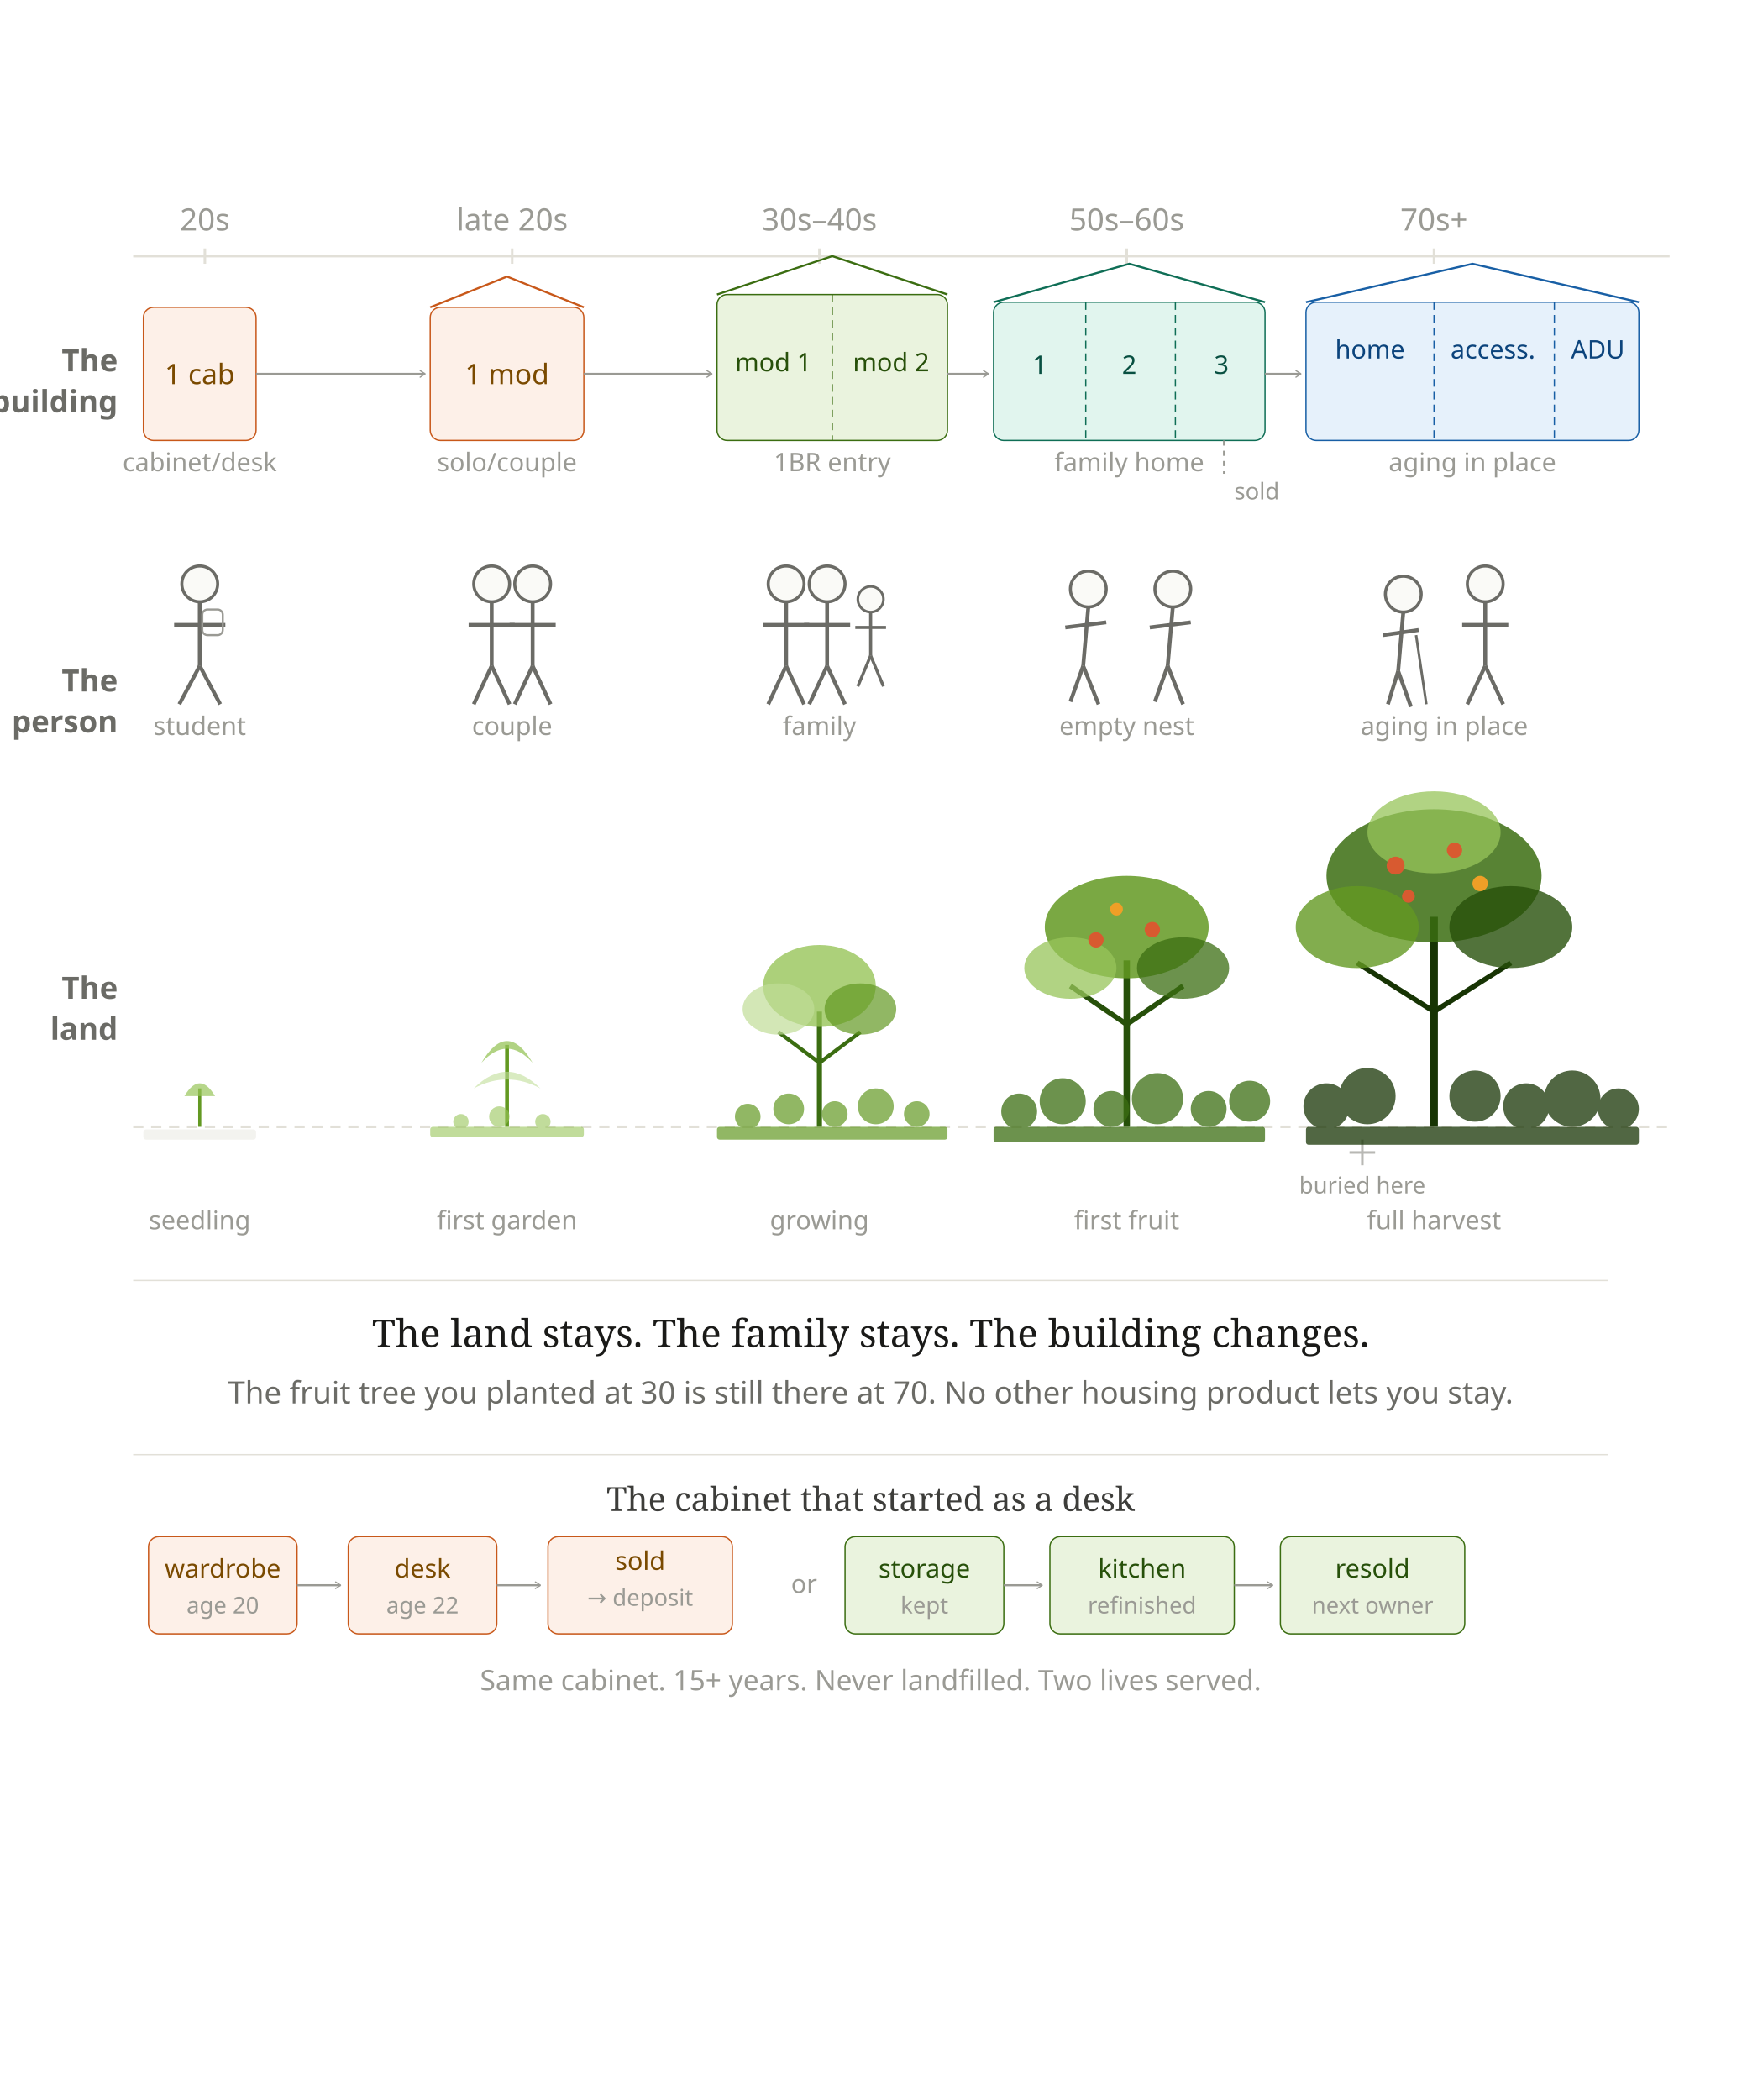
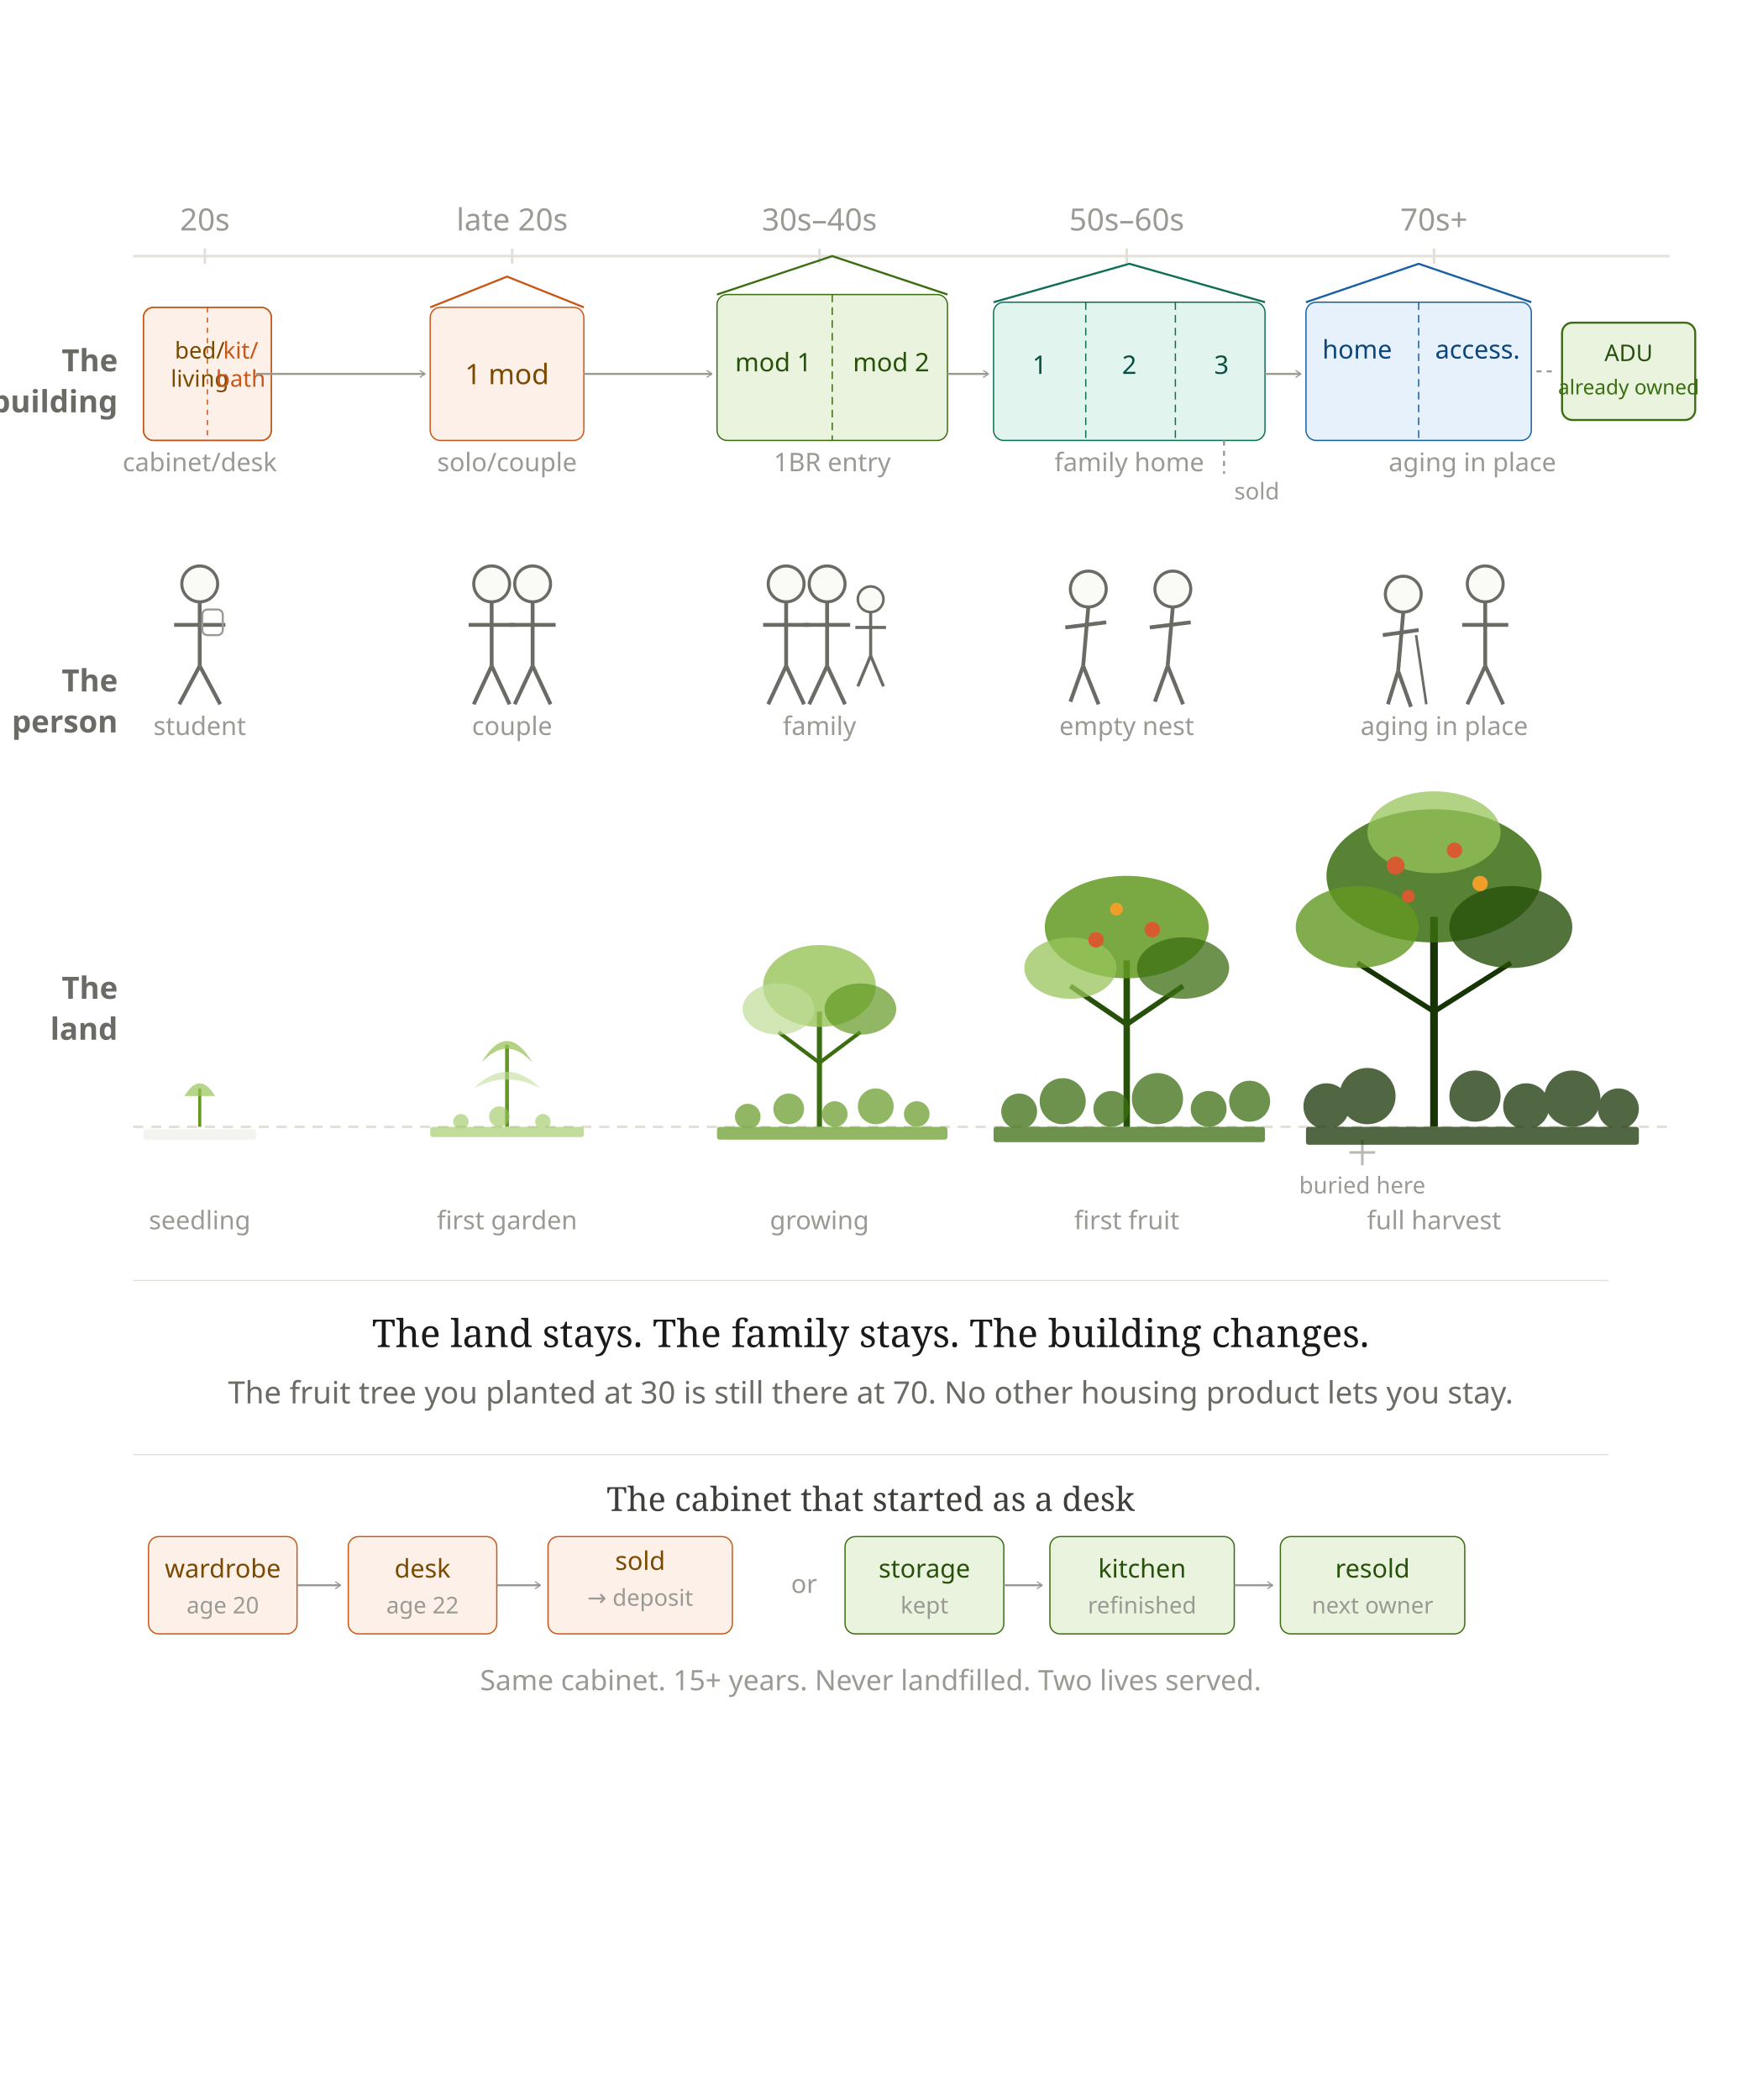
<svg width="100%" viewBox="0 0 680 820" role="img" style="display:block;margin:40px 0;">
  <defs>
    <marker id="arr2" viewBox="0 0 10 10" refX="8" refY="5" markerWidth="4" markerHeight="4" orient="auto">
      <path d="M2 1L8 5L2 9" fill="none" stroke="context-stroke" stroke-width="1.5" stroke-linecap="round" stroke-linejoin="round" />
    </marker>
  </defs>
  <line x1="52" y1="100" x2="652" y2="100" stroke="#e2e0d8" stroke-width="1" />
  <g font-family="DM Sans,sans-serif" font-size="12" fill="#9a9a94" text-anchor="middle">
    <text x="80" y="90">20s</text>
    <text x="200" y="90">late 20s</text>
    <text x="320" y="90">30s–40s</text>
    <text x="440" y="90">50s–60s</text>
    <text x="560" y="90">70s+</text>
  </g>
  <g stroke="#e2e0d8" stroke-width="1">
    <line x1="80" y1="97" x2="80" y2="103" />
    <line x1="200" y1="97" x2="200" y2="103" />
    <line x1="320" y1="97" x2="320" y2="103" />
    <line x1="440" y1="97" x2="440" y2="103" />
    <line x1="560" y1="97" x2="560" y2="103" />
  </g>
  <g font-family="DM Sans,sans-serif" font-size="12" font-weight="600" fill="#6b6b66" text-anchor="end">
    <text x="46" y="145">The</text>
    <text x="46" y="161">building</text>
    <text x="46" y="270">The</text>
    <text x="46" y="286">person</text>
    <text x="46" y="390">The</text>
    <text x="46" y="406">land</text>
  </g>
-   <rect x="56" y="120" width="44" height="52" rx="4" fill="#fdf0e8" stroke="#c8581a" stroke-width="0.5" />
-   <text font-family="DM Sans,sans-serif" font-size="11" fill="#7a4a00" text-anchor="middle" x="78" y="150">1 cab</text>
+   <rect x="56" y="120" width="50" height="52" rx="4" fill="#fdf0e8" stroke="#c8581a" stroke-width="0.5" />
+   <rect x="56" y="120" width="50" height="52" rx="4" fill="none" stroke="#c8581a" stroke-width="0.5" />
+   <line x1="81" y1="120" x2="81" y2="172" stroke="#c8581a" stroke-width="0.5" stroke-dasharray="2 2" />
+   <text font-family="DM Sans,sans-serif" font-size="9" fill="#7a4a00" text-anchor="middle" x="78" y="140">bed/</text>
+   <text font-family="DM Sans,sans-serif" font-size="9" fill="#7a4a00" text-anchor="middle" x="78" y="151">living</text>
+   <text font-family="DM Sans,sans-serif" font-size="9" fill="#c8581a" text-anchor="middle" x="94" y="140">kit/</text>
+   <text font-family="DM Sans,sans-serif" font-size="9" fill="#c8581a" text-anchor="middle" x="94" y="151">bath</text>
  <rect x="168" y="120" width="60" height="52" rx="4" fill="#fdf0e8" stroke="#c8581a" stroke-width="0.5" />
  <path d="M168 120 L198 108 L228 120" fill="none" stroke="#c8581a" stroke-width="0.8" />
  <text font-family="DM Sans,sans-serif" font-size="11" fill="#7a4a00" text-anchor="middle" x="198" y="150">1 mod</text>
  <rect x="280" y="115" width="90" height="57" rx="4" fill="#eaf3de" stroke="#3B6D11" stroke-width="0.5" />
  <path d="M280 115 L325 100 L370 115" fill="none" stroke="#3B6D11" stroke-width="0.8" />
  <line x1="325" y1="115" x2="325" y2="172" stroke="#3B6D11" stroke-width="0.5" stroke-dasharray="3 2" />
  <text font-family="DM Sans,sans-serif" font-size="10" fill="#27500A" text-anchor="middle" x="302" y="145">mod 1</text>
  <text font-family="DM Sans,sans-serif" font-size="10" fill="#27500A" text-anchor="middle" x="348" y="145">mod 2</text>
  <rect x="388" y="118" width="106" height="54" rx="4" fill="#e1f5ee" stroke="#0F6E56" stroke-width="0.5" />
  <path d="M388 118 L441 103 L494 118" fill="none" stroke="#0F6E56" stroke-width="0.8" />
  <line x1="424" y1="118" x2="424" y2="172" stroke="#0F6E56" stroke-width="0.5" stroke-dasharray="3 2" />
  <line x1="459" y1="118" x2="459" y2="172" stroke="#0F6E56" stroke-width="0.5" stroke-dasharray="3 2" />
  <text font-family="DM Sans,sans-serif" font-size="10" fill="#085041" text-anchor="middle" x="406" y="146">1</text>
  <text font-family="DM Sans,sans-serif" font-size="10" fill="#085041" text-anchor="middle" x="441" y="146">2</text>
  <text font-family="DM Sans,sans-serif" font-size="10" fill="#085041" text-anchor="middle" x="477" y="146">3</text>
  <line x1="478" y1="172" x2="478" y2="185" stroke="#9a9a94" stroke-width="0.8" stroke-dasharray="2 2" />
  <text font-family="DM Sans,sans-serif" font-size="9" fill="#9a9a94" x="482" y="195">sold</text>
-   <rect x="510" y="118" width="130" height="54" rx="4" fill="#e6f1fb" stroke="#185FA5" stroke-width="0.5" />
-   <path d="M510 118 L575 103 L640 118" fill="none" stroke="#185FA5" stroke-width="0.8" />
-   <line x1="560" y1="118" x2="560" y2="172" stroke="#185FA5" stroke-width="0.5" stroke-dasharray="3 2" />
-   <line x1="607" y1="118" x2="607" y2="172" stroke="#185FA5" stroke-width="0.5" stroke-dasharray="3 2" />
-   <text font-family="DM Sans,sans-serif" font-size="10" fill="#0C447C" text-anchor="middle" x="535" y="140">home</text>
-   <text font-family="DM Sans,sans-serif" font-size="10" fill="#0C447C" text-anchor="middle" x="583" y="140">access.</text>
-   <text font-family="DM Sans,sans-serif" font-size="10" fill="#0C447C" text-anchor="middle" x="624" y="140">ADU</text>
+   <rect x="510" y="118" width="88" height="54" rx="4" fill="#e6f1fb" stroke="#185FA5" stroke-width="0.5" />
+   <path d="M510 118 L554 103 L598 118" fill="none" stroke="#185FA5" stroke-width="0.8" />
+   <line x1="554" y1="118" x2="554" y2="172" stroke="#185FA5" stroke-width="0.5" stroke-dasharray="3 2" />
+   <text font-family="DM Sans,sans-serif" font-size="10" fill="#0C447C" text-anchor="middle" x="530" y="140">home</text>
+   <text font-family="DM Sans,sans-serif" font-size="10" fill="#0C447C" text-anchor="middle" x="577" y="140">access.</text>
+   <rect x="610" y="126" width="52" height="38" rx="4" fill="#eaf3de" stroke="#3B6D11" stroke-width="0.8" />
+   <text font-family="DM Sans,sans-serif" font-size="9" fill="#27500A" text-anchor="middle" x="636" y="141">ADU</text>
+   <text font-family="DM Sans,sans-serif" font-size="8" fill="#3B6D11" text-anchor="middle" x="636" y="154">already owned</text>
+   <line x1="600" y1="145" x2="608" y2="145" stroke="#9a9a94" stroke-width="0.8" stroke-dasharray="2 2" />
  <g stroke="#9a9a94" stroke-width="0.8" fill="none">
    <line x1="100" y1="146" x2="166" y2="146" marker-end="url(#arr2)" />
    <line x1="228" y1="146" x2="278" y2="146" marker-end="url(#arr2)" />
    <line x1="370" y1="146" x2="386" y2="146" marker-end="url(#arr2)" />
    <line x1="494" y1="146" x2="508" y2="146" marker-end="url(#arr2)" />
  </g>
  <g font-family="DM Sans,sans-serif" font-size="10" fill="#9a9a94" text-anchor="middle">
    <text x="78" y="184">cabinet/desk</text>
    <text x="198" y="184">solo/couple</text>
    <text x="325" y="184">1BR entry</text>
    <text x="441" y="184">family home</text>
    <text x="575" y="184">aging in place</text>
  </g>
  <g stroke="#6b6b66" stroke-width="1.5" fill="none">
    <circle cx="78" cy="228" r="7" fill="#fafaf7" stroke-width="1.2" />
    <line x1="78" y1="235" x2="78" y2="260" />
    <line x1="68" y1="244" x2="88" y2="244" />
    <line x1="78" y1="260" x2="70" y2="275" />
    <line x1="78" y1="260" x2="86" y2="275" />
  </g>
  <rect x="79" y="238" width="8" height="10" rx="2" fill="none" stroke="#9a9a94" stroke-width="0.8" />
  <g stroke="#6b6b66" stroke-width="1.5" fill="none">
    <circle cx="192" cy="228" r="7" fill="#fafaf7" stroke-width="1.2" />
    <line x1="192" y1="235" x2="192" y2="260" />
    <line x1="183" y1="244" x2="201" y2="244" />
    <line x1="192" y1="260" x2="185" y2="275" />
    <line x1="192" y1="260" x2="199" y2="275" />
    <circle cx="208" cy="228" r="7" fill="#fafaf7" stroke-width="1.2" />
    <line x1="208" y1="235" x2="208" y2="260" />
    <line x1="199" y1="244" x2="217" y2="244" />
    <line x1="208" y1="260" x2="201" y2="275" />
    <line x1="208" y1="260" x2="215" y2="275" />
  </g>
  <g stroke="#6b6b66" stroke-width="1.5" fill="none">
    <circle cx="307" cy="228" r="7" fill="#fafaf7" stroke-width="1.2" />
    <line x1="307" y1="235" x2="307" y2="260" />
    <line x1="298" y1="244" x2="316" y2="244" />
    <line x1="307" y1="260" x2="300" y2="275" />
    <line x1="307" y1="260" x2="314" y2="275" />
    <circle cx="323" cy="228" r="7" fill="#fafaf7" stroke-width="1.2" />
    <line x1="323" y1="235" x2="323" y2="260" />
    <line x1="314" y1="244" x2="332" y2="244" />
    <line x1="323" y1="260" x2="316" y2="275" />
    <line x1="323" y1="260" x2="330" y2="275" />
  </g>
  <g stroke="#6b6b66" stroke-width="1.2" fill="none">
    <circle cx="340" cy="234" r="5" fill="#fafaf7" stroke-width="1" />
    <line x1="340" y1="239" x2="340" y2="256" />
    <line x1="334" y1="245" x2="346" y2="245" />
    <line x1="340" y1="256" x2="335" y2="268" />
    <line x1="340" y1="256" x2="345" y2="268" />
  </g>
  <g stroke="#6b6b66" stroke-width="1.5" fill="none">
    <circle cx="425" cy="230" r="7" fill="#fafaf7" stroke-width="1.2" />
    <path d="M425 237 Q424 248 423 260" />
    <line x1="416" y1="245" x2="432" y2="243" />
    <line x1="423" y1="260" x2="418" y2="274" />
    <line x1="423" y1="260" x2="429" y2="275" />
    <circle cx="458" cy="230" r="7" fill="#fafaf7" stroke-width="1.2" />
    <path d="M458 237 Q457 248 456 260" />
    <line x1="449" y1="245" x2="465" y2="243" />
    <line x1="456" y1="260" x2="451" y2="274" />
    <line x1="456" y1="260" x2="462" y2="275" />
  </g>
  <g stroke="#6b6b66" stroke-width="1.5" fill="none">
    <circle cx="548" cy="232" r="7" fill="#fafaf7" stroke-width="1.2" />
    <path d="M548 239 Q547 250 546 262" />
    <line x1="540" y1="248" x2="554" y2="246" />
    <line x1="546" y1="262" x2="542" y2="275" />
    <line x1="546" y1="262" x2="551" y2="276" />
    <line x1="553" y1="248" x2="557" y2="275" stroke-width="1" />
    <circle cx="580" cy="228" r="7" fill="#fafaf7" stroke-width="1.2" />
    <line x1="580" y1="235" x2="580" y2="260" />
    <line x1="571" y1="244" x2="589" y2="244" />
    <line x1="580" y1="260" x2="573" y2="275" />
    <line x1="580" y1="260" x2="587" y2="275" />
  </g>
  <g font-family="DM Sans,sans-serif" font-size="10" fill="#9a9a94" text-anchor="middle">
    <text x="78" y="287">student</text>
    <text x="200" y="287">couple</text>
    <text x="320" y="287">family</text>
    <text x="440" y="287">empty nest</text>
    <text x="564" y="287">aging in place</text>
  </g>
  <line x1="52" y1="440" x2="652" y2="440" stroke="#e2e0d8" stroke-width="1" stroke-dasharray="4 3" />
  <line x1="78" y1="440" x2="78" y2="425" stroke="#639922" stroke-width="1.2" />
  <path d="M72 428 Q78 418 84 428" fill="#97C459" stroke="none" opacity="0.7" />
  <line x1="198" y1="440" x2="198" y2="408" stroke="#639922" stroke-width="1.5" />
  <path d="M188 415 Q198 398 208 415 Q198 404 188 415Z" fill="#97C459" stroke="none" opacity="0.75" />
  <path d="M185 425 Q198 412 211 425 Q198 418 185 425Z" fill="#C0DD97" stroke="none" opacity="0.6" />
  <line x1="320" y1="440" x2="320" y2="395" stroke="#3B6D11" stroke-width="2" />
  <line x1="320" y1="415" x2="304" y2="403" stroke="#3B6D11" stroke-width="1.5" />
  <line x1="320" y1="415" x2="336" y2="403" stroke="#3B6D11" stroke-width="1.5" />
  <ellipse cx="320" cy="385" rx="22" ry="16" fill="#97C459" stroke="none" opacity="0.8" />
  <ellipse cx="304" cy="394" rx="14" ry="10" fill="#C0DD97" stroke="none" opacity="0.7" />
  <ellipse cx="336" cy="394" rx="14" ry="10" fill="#639922" stroke="none" opacity="0.7" />
  <line x1="440" y1="440" x2="440" y2="375" stroke="#27500A" stroke-width="2.5" />
  <line x1="440" y1="400" x2="418" y2="385" stroke="#27500A" stroke-width="2" />
  <line x1="440" y1="400" x2="462" y2="385" stroke="#27500A" stroke-width="2" />
  <ellipse cx="440" cy="362" rx="32" ry="20" fill="#639922" stroke="none" opacity="0.85" />
  <ellipse cx="418" cy="378" rx="18" ry="12" fill="#97C459" stroke="none" opacity="0.75" />
  <ellipse cx="462" cy="378" rx="18" ry="12" fill="#3B6D11" stroke="none" opacity="0.75" />
  <circle cx="428" cy="367" r="3" fill="#D85A30" stroke="none" />
  <circle cx="450" cy="363" r="3" fill="#D85A30" stroke="none" />
  <circle cx="436" cy="355" r="2.5" fill="#EF9F27" stroke="none" />
  <line x1="560" y1="440" x2="560" y2="358" stroke="#173404" stroke-width="3" />
  <line x1="560" y1="395" x2="530" y2="376" stroke="#173404" stroke-width="2" />
  <line x1="560" y1="395" x2="590" y2="376" stroke="#173404" stroke-width="2" />
  <ellipse cx="560" cy="342" rx="42" ry="26" fill="#3B6D11" stroke="none" opacity="0.85" />
  <ellipse cx="530" cy="362" rx="24" ry="16" fill="#639922" stroke="none" opacity="0.8" />
  <ellipse cx="590" cy="362" rx="24" ry="16" fill="#27500A" stroke="none" opacity="0.8" />
  <ellipse cx="560" cy="325" rx="26" ry="16" fill="#97C459" stroke="none" opacity="0.75" />
  <circle cx="545" cy="338" r="3.5" fill="#D85A30" stroke="none" />
  <circle cx="568" cy="332" r="3" fill="#D85A30" stroke="none" />
  <circle cx="578" cy="345" r="3" fill="#EF9F27" stroke="none" />
  <circle cx="550" cy="350" r="2.5" fill="#D85A30" stroke="none" />
  <g stroke="#9a9a94" stroke-width="1" opacity="0.7">
    <line x1="532" y1="445" x2="532" y2="455" />
    <line x1="527" y1="450" x2="537" y2="450" />
  </g>
  <text font-family="DM Sans,sans-serif" font-size="9" fill="#9a9a94" text-anchor="middle" x="532" y="466">buried here</text>
  <rect x="56" y="441" width="44" height="4" rx="1" fill="#e2e0d8" opacity="0.4" />
  <g fill="#97C459" opacity="0.6">
    <rect x="168" y="440" width="60" height="4" rx="1" />
    <circle cx="180" cy="438" r="3" />
    <circle cx="195" cy="436" r="4" />
    <circle cx="212" cy="438" r="3" />
  </g>
  <g fill="#639922" opacity="0.7">
    <rect x="280" y="440" width="90" height="5" rx="1" />
    <circle cx="292" cy="436" r="5" />
    <circle cx="308" cy="433" r="6" />
    <circle cx="326" cy="435" r="5" />
    <circle cx="342" cy="432" r="7" />
    <circle cx="358" cy="435" r="5" />
  </g>
  <g fill="#3B6D11" opacity="0.75">
    <rect x="388" y="440" width="106" height="6" rx="1" />
    <circle cx="398" cy="434" r="7" />
    <circle cx="415" cy="430" r="9" />
    <circle cx="434" cy="433" r="7" />
    <circle cx="452" cy="429" r="10" />
    <circle cx="472" cy="433" r="7" />
    <circle cx="488" cy="430" r="8" />
  </g>
  <g fill="#173404" opacity="0.75">
    <rect x="510" y="440" width="130" height="7" rx="1" />
    <circle cx="518" cy="432" r="9" />
    <circle cx="534" cy="428" r="11" />
    <circle cx="576" cy="428" r="10" />
    <circle cx="596" cy="432" r="9" />
    <circle cx="614" cy="429" r="11" />
    <circle cx="632" cy="433" r="8" />
  </g>
  <g font-family="DM Sans,sans-serif" font-size="10" fill="#9a9a94" text-anchor="middle">
    <text x="78" y="480">seedling</text>
    <text x="198" y="480">first garden</text>
    <text x="320" y="480">growing</text>
    <text x="440" y="480">first fruit</text>
    <text x="560" y="480">full harvest</text>
  </g>
  <line x1="52" y1="500" x2="628" y2="500" stroke="#e2e0d8" stroke-width="0.5" />
  <text font-family="DM Serif Display,serif" font-size="15" font-weight="400" fill="#1a1a18" text-anchor="middle" x="340" y="526">The land stays. The family stays. The building changes.</text>
  <text font-family="DM Sans,sans-serif" font-size="12" fill="#6b6b66" text-anchor="middle" x="340" y="548">The fruit tree you planted at 30 is still there at 70. No other housing product lets you stay.</text>
  <line x1="52" y1="568" x2="628" y2="568" stroke="#e2e0d8" stroke-width="0.5" />
  <text font-family="DM Serif Display,serif" font-size="13" fill="#3d3d3a" text-anchor="middle" x="340" y="590">The cabinet that started as a desk</text>
  <rect x="58" y="600" width="58" height="38" rx="4" fill="#fdf0e8" stroke="#c8581a" stroke-width="0.5" />
  <text font-family="DM Sans,sans-serif" font-size="10" fill="#7a4a00" text-anchor="middle" x="87" y="616">wardrobe</text>
  <text font-family="DM Sans,sans-serif" font-size="9" fill="#9a9a94" text-anchor="middle" x="87" y="630">age 20</text>
  <line x1="116" y1="619" x2="133" y2="619" stroke="#9a9a94" stroke-width="0.8" marker-end="url(#arr2)" />
  <rect x="136" y="600" width="58" height="38" rx="4" fill="#fdf0e8" stroke="#c8581a" stroke-width="0.5" />
  <text font-family="DM Sans,sans-serif" font-size="10" fill="#7a4a00" text-anchor="middle" x="165" y="616">desk</text>
  <text font-family="DM Sans,sans-serif" font-size="9" fill="#9a9a94" text-anchor="middle" x="165" y="630">age 22</text>
  <line x1="194" y1="619" x2="211" y2="619" stroke="#9a9a94" stroke-width="0.8" marker-end="url(#arr2)" />
  <rect x="214" y="600" width="72" height="38" rx="4" fill="#fdf0e8" stroke="#c8581a" stroke-width="0.5" />
  <text font-family="DM Sans,sans-serif" font-size="10" fill="#7a4a00" text-anchor="middle" x="250" y="613">sold</text>
  <text font-family="DM Sans,sans-serif" font-size="9" fill="#9a9a94" text-anchor="middle" x="250" y="627">→ deposit</text>
  <text font-family="DM Sans,sans-serif" font-size="10" fill="#9a9a94" text-anchor="middle" x="314" y="622">or</text>
  <rect x="330" y="600" width="62" height="38" rx="4" fill="#eaf3de" stroke="#3B6D11" stroke-width="0.5" />
  <text font-family="DM Sans,sans-serif" font-size="10" fill="#27500A" text-anchor="middle" x="361" y="616">storage</text>
  <text font-family="DM Sans,sans-serif" font-size="9" fill="#9a9a94" text-anchor="middle" x="361" y="630">kept</text>
  <line x1="392" y1="619" x2="407" y2="619" stroke="#9a9a94" stroke-width="0.8" marker-end="url(#arr2)" />
  <rect x="410" y="600" width="72" height="38" rx="4" fill="#eaf3de" stroke="#3B6D11" stroke-width="0.5" />
  <text font-family="DM Sans,sans-serif" font-size="10" fill="#27500A" text-anchor="middle" x="446" y="616">kitchen</text>
  <text font-family="DM Sans,sans-serif" font-size="9" fill="#9a9a94" text-anchor="middle" x="446" y="630">refinished</text>
  <line x1="482" y1="619" x2="497" y2="619" stroke="#9a9a94" stroke-width="0.8" marker-end="url(#arr2)" />
  <rect x="500" y="600" width="72" height="38" rx="4" fill="#eaf3de" stroke="#3B6D11" stroke-width="0.5" />
  <text font-family="DM Sans,sans-serif" font-size="10" fill="#27500A" text-anchor="middle" x="536" y="616">resold</text>
  <text font-family="DM Sans,sans-serif" font-size="9" fill="#9a9a94" text-anchor="middle" x="536" y="630">next owner</text>
  <text font-family="DM Sans,sans-serif" font-size="11" fill="#9a9a94" text-anchor="middle" x="340" y="660">Same cabinet. 15+ years. Never landfilled. Two lives served.</text>
</svg>
